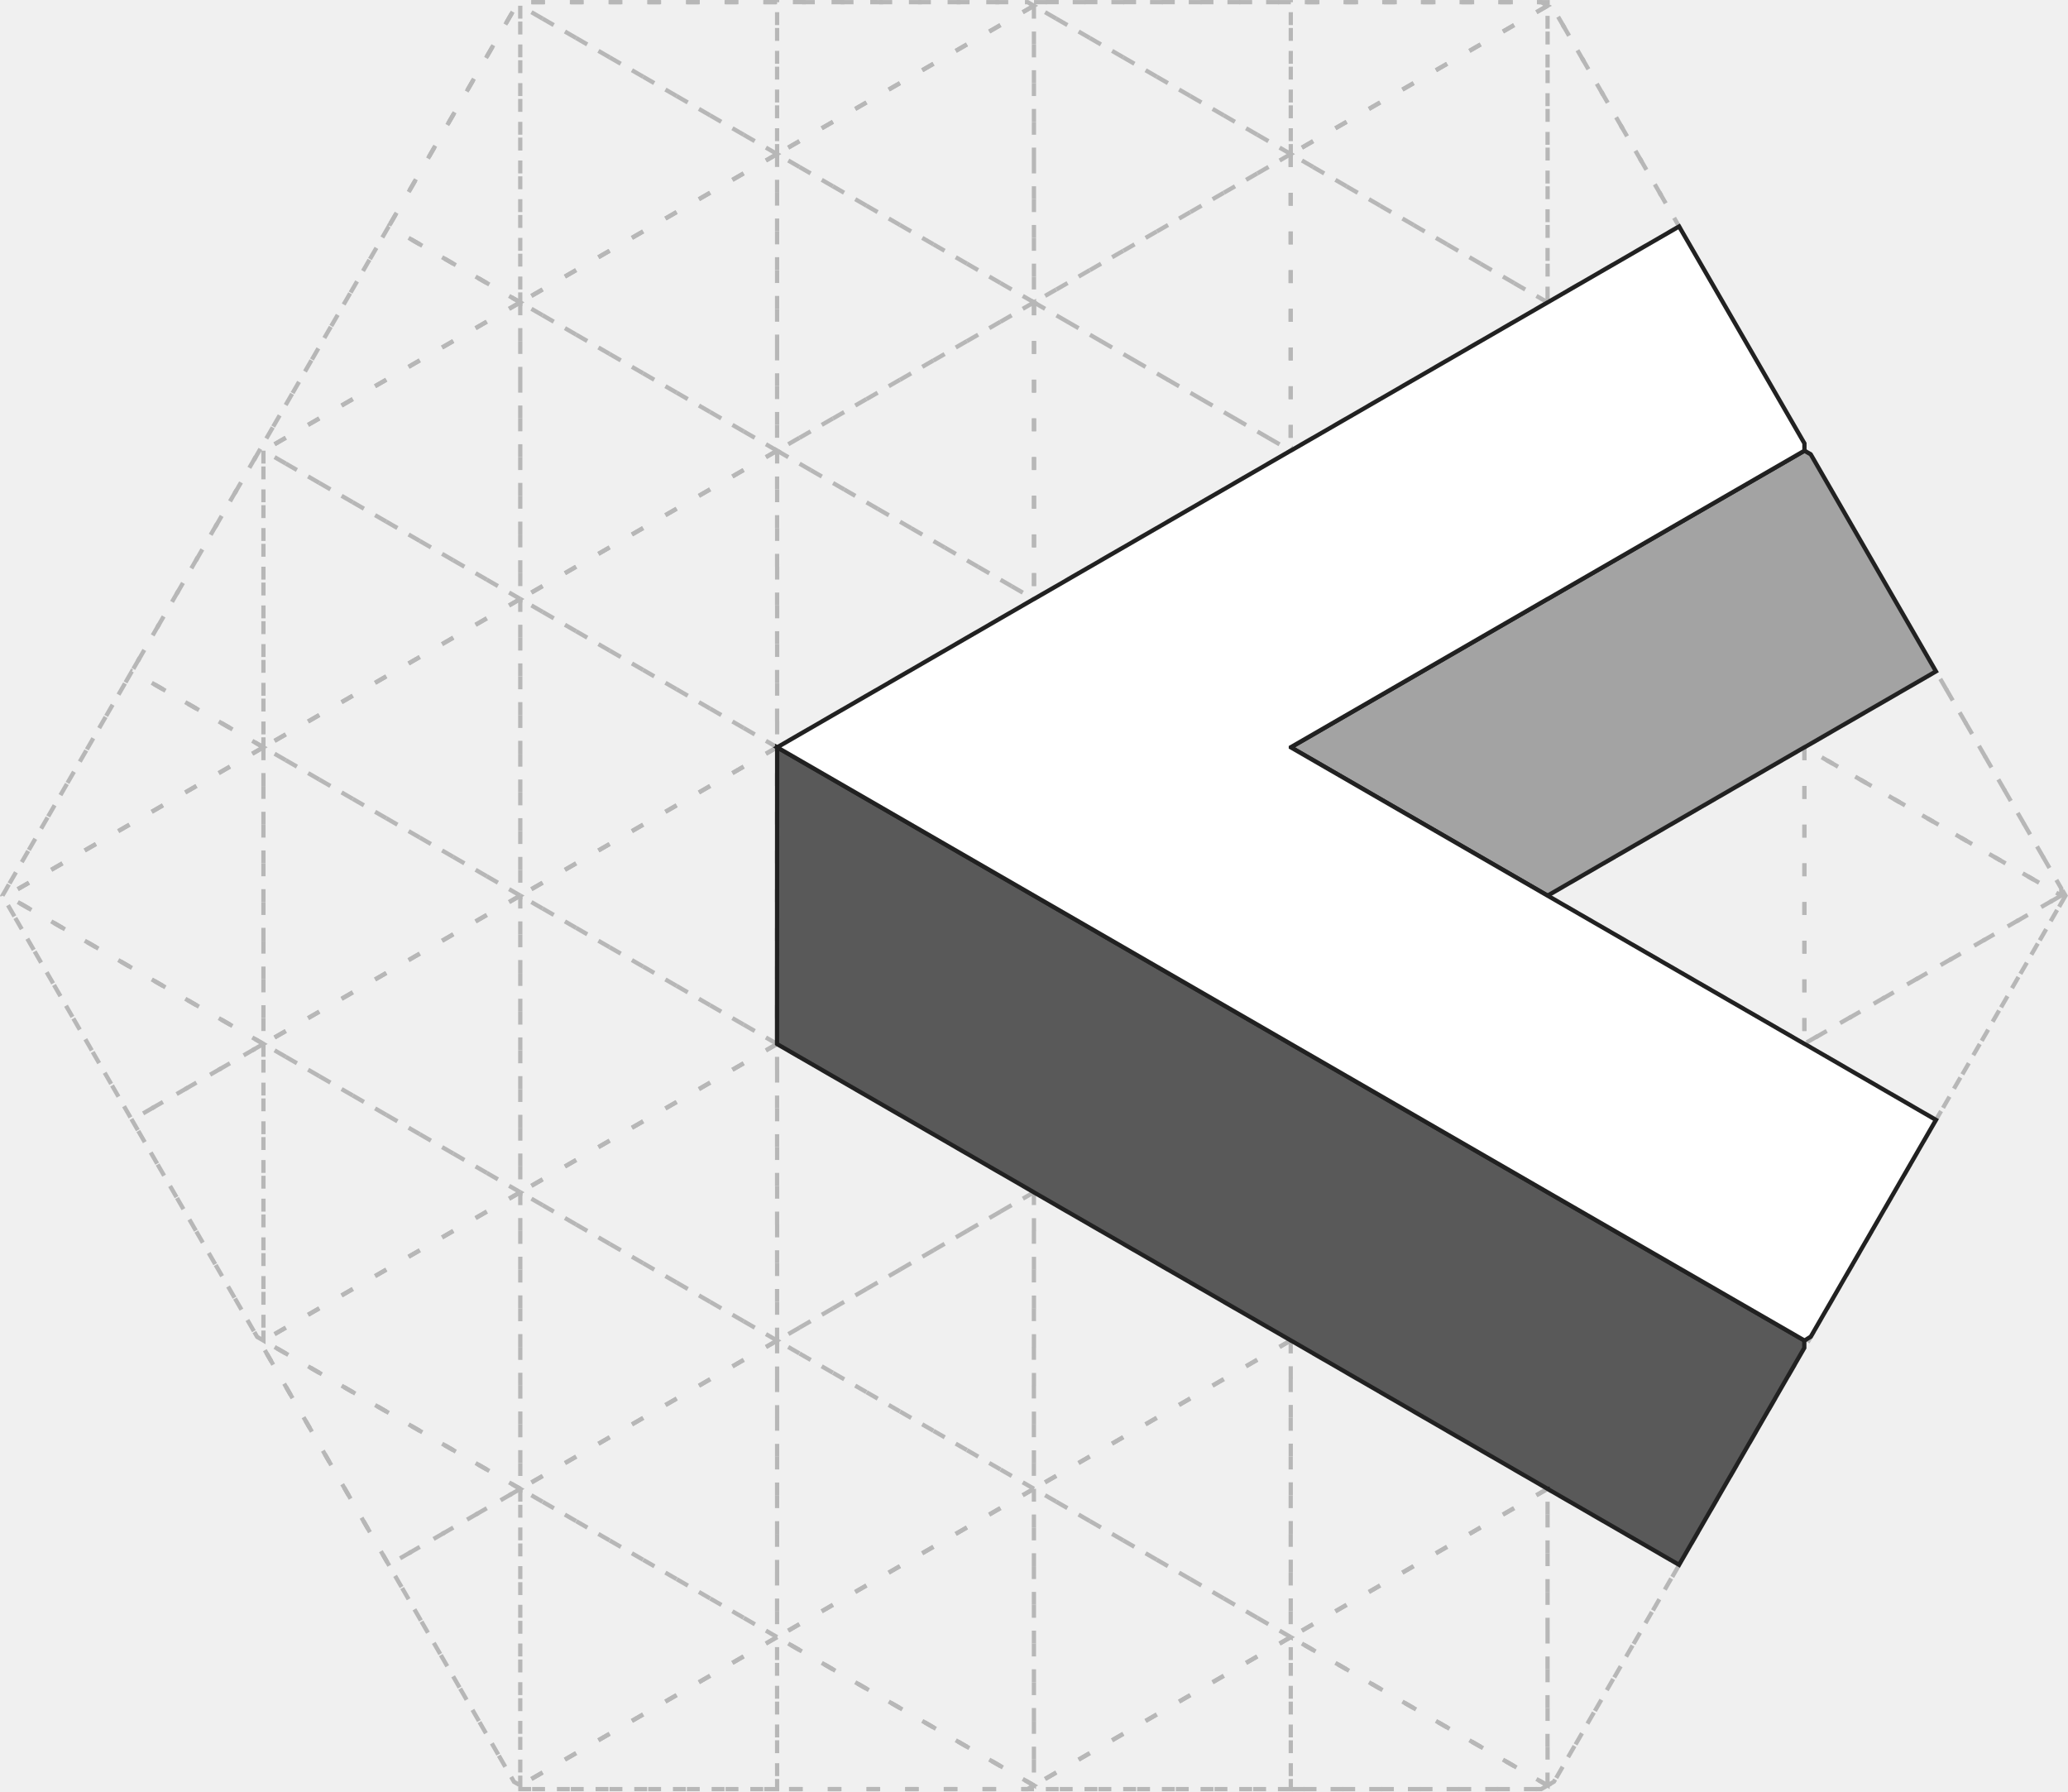
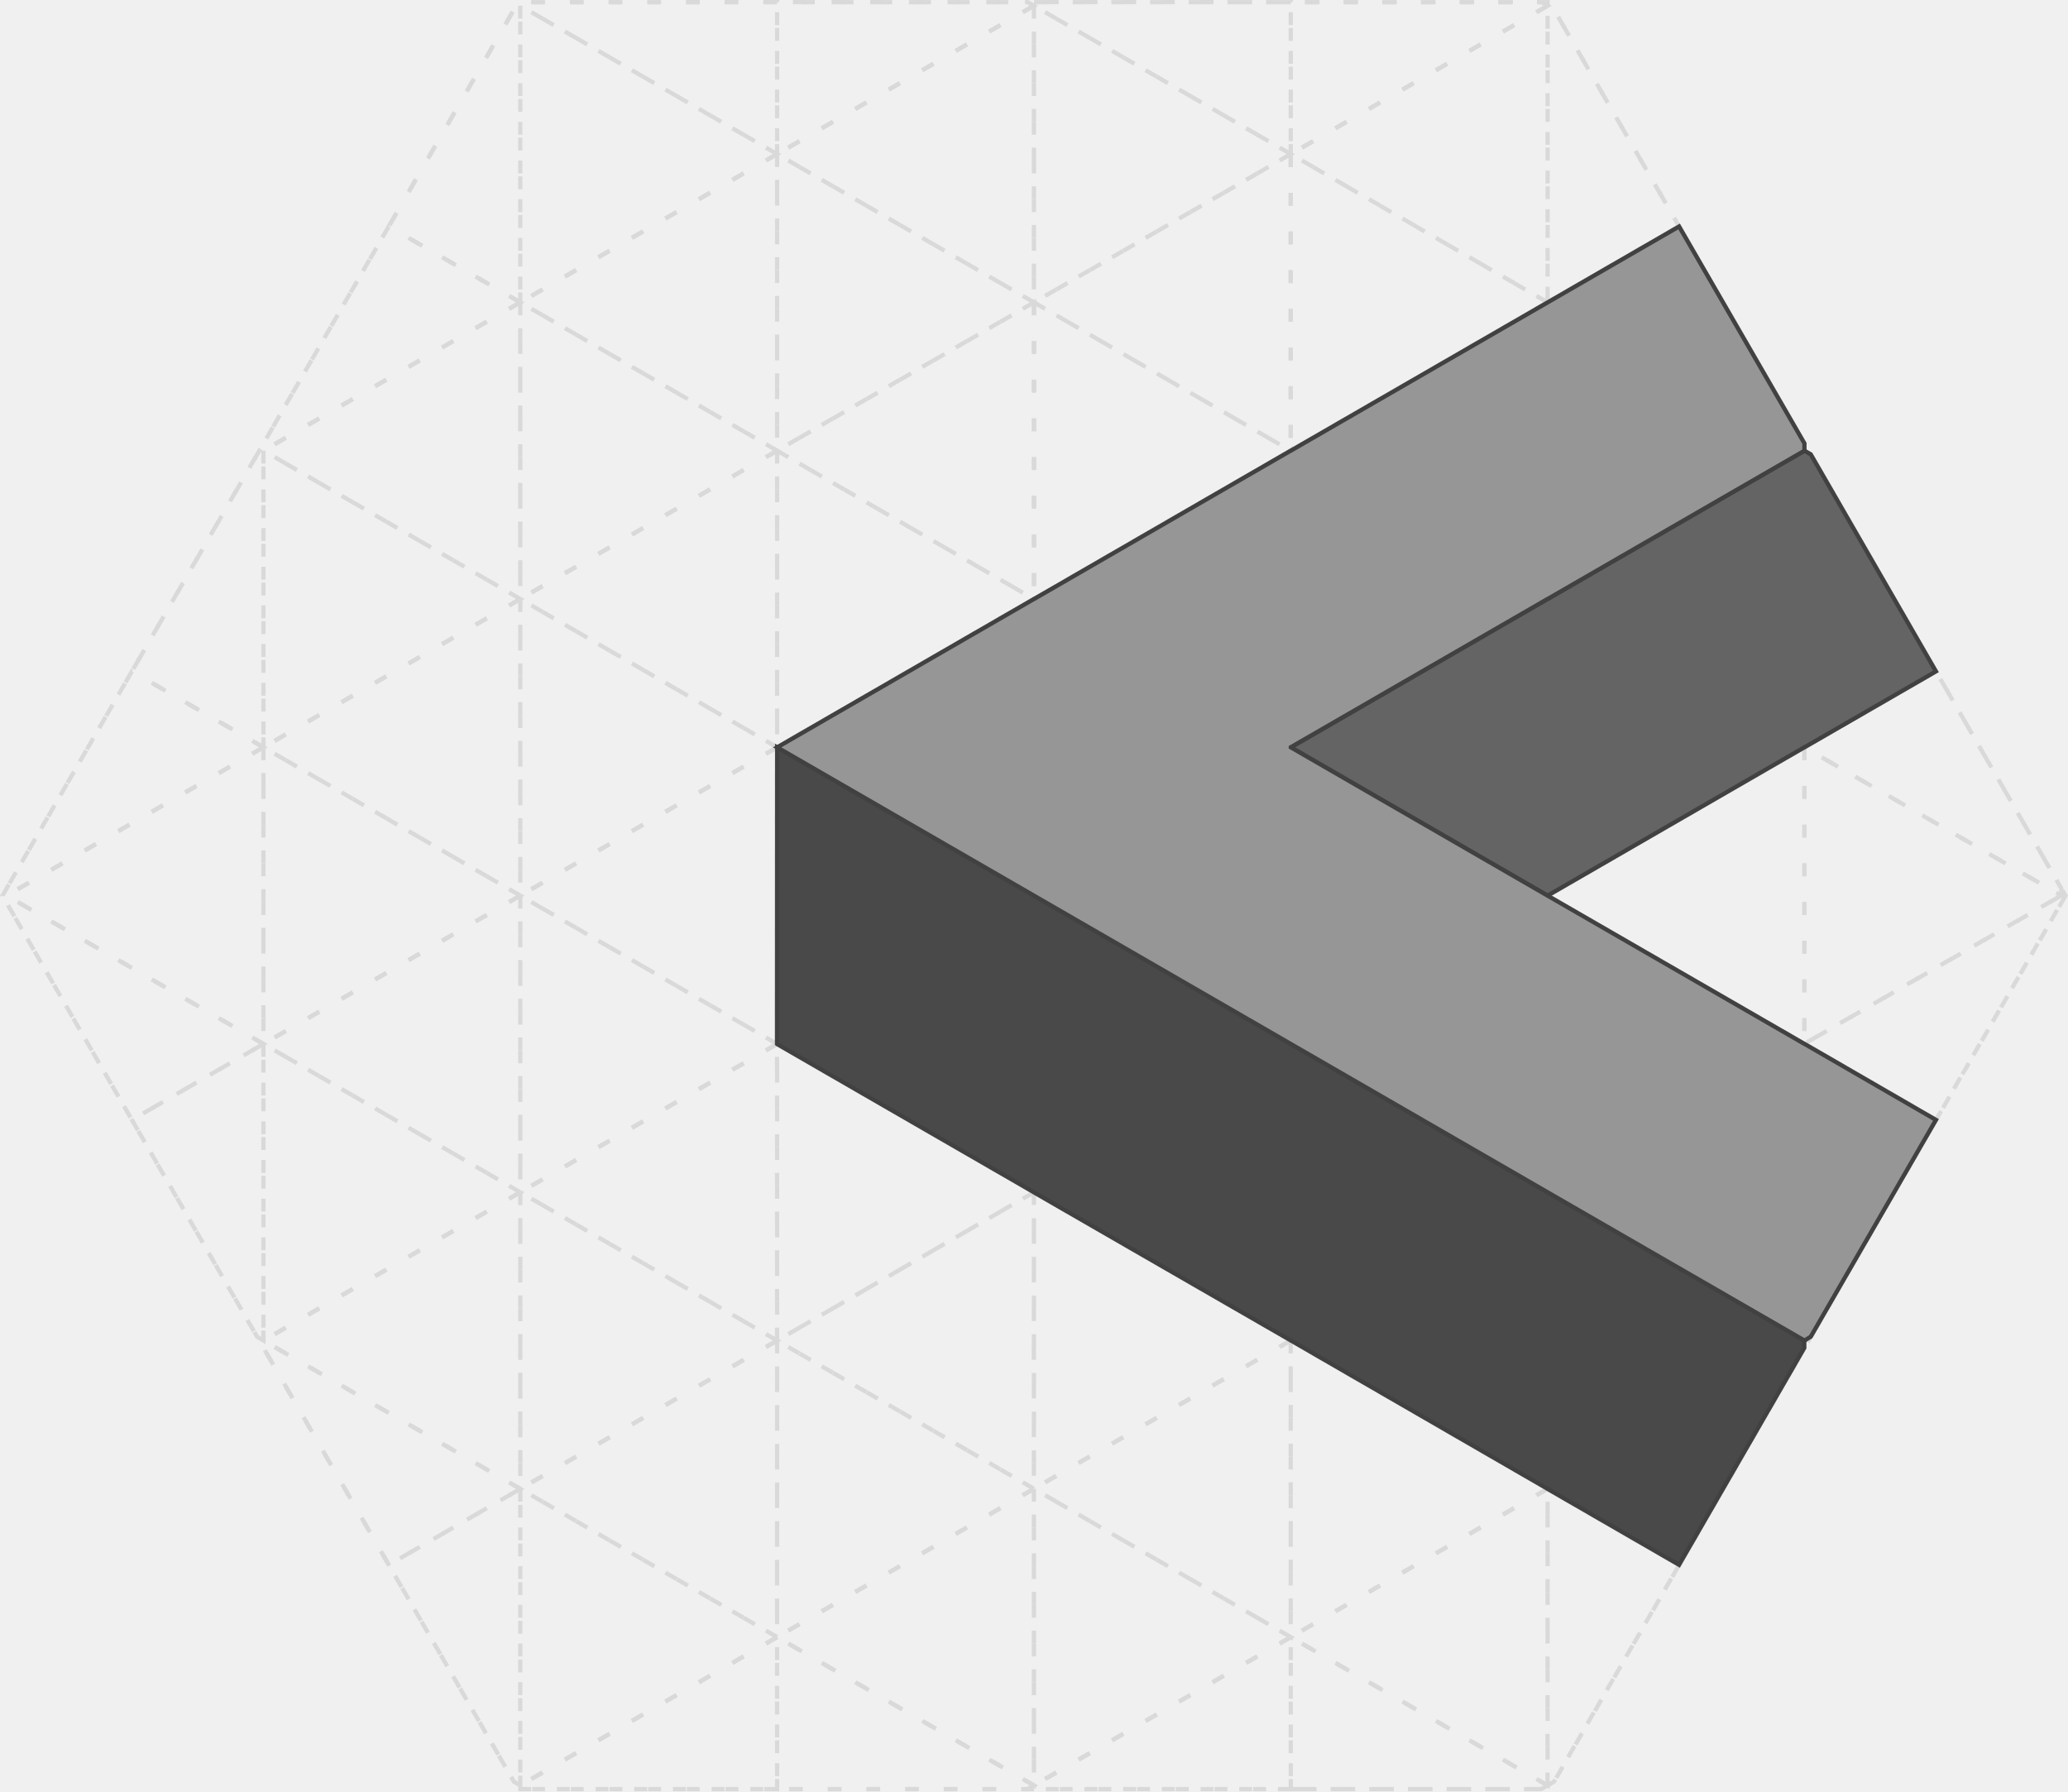
<svg xmlns="http://www.w3.org/2000/svg" id="Layer_2" data-name="Layer 2" viewBox="0 0 160.382 138.897">
  <defs>
    <style>
      .cls-1 {
-         fill: #595959;
+         fill: #494949;
+       }
+ 
+       .cls-1, .cls-2, .cls-3 {
+         stroke: #414141;
+         stroke-width: .33px;
      }

      .cls-1, .cls-2, .cls-3, .cls-4 {
        stroke-miterlimit: 10;
      }

-       .cls-1, .cls-3, .cls-4 {
-         stroke: #212121;
-         stroke-width: .33px;
-       }
- 
      .cls-2 {
-         fill: none;
-         stroke: #b7b7b7;
-         stroke-dasharray: 0 0 1 2;
-         stroke-width: .33px;
+         fill: #969696;
      }

      .cls-3 {
-         fill: #a3a3a3;
+         fill: #646464;
      }

      .cls-4 {
-         fill: #fff;
+         fill: none;
+         stroke: #d9d9d9;
+         stroke-dasharray: 0 0 1 2;
+         stroke-width: .33px;
      }
    </style>
  </defs>
  <g id="Layer_1-2" data-name="Layer 1">
    <g id="hex">
-       <polygon class="cls-2" points="100.111 57.95 100.111 57.94 120.011 46.45 100.111 57.95" />
-       <polygon class="cls-2" points="140.431 35.23 139.941 34.95 139.941 34.38 140.431 35.23" />
-       <polygon class="cls-2" points="160.191 69.45 120.191 138.73 40.191 138.73 39.871 138.18 39.861 138.17 30.151 121.34 20.431 104.51 19.941 103.66 10.231 86.84 .511 70.01 .511 70 .191 69.45 .511 68.9 .511 68.89 10.231 52.06 19.961 35.21 20.431 34.39 30.151 17.56 39.871 .72 40.191 .17 120.191 .17 120.511 .73 130.221 17.56 120.021 23.45 100.101 34.95 100.091 34.95 80.191 46.45 80.181 46.45 60.271 57.95 120.021 92.45 139.931 103.94 139.941 103.95 140.431 103.65 150.141 86.84 139.941 80.94 139.931 80.94 120.021 69.45 139.931 57.95 139.941 57.95 150.141 52.06 159.861 68.89 160.191 69.45" />
-       <polygon class="cls-2" points="60.27 103.95 40.351 115.45 40.35 92.449 60.27 103.95" />
-       <polygon class="cls-2" points="60.267 11.945 40.347 .444 40.824 .169 60.268 .166 60.267 11.945" />
-       <polygon class="cls-2" points="80.185 .445 60.267 11.945 60.268 .166 79.703 .169 80.185 .445" />
-       <polygon class="cls-2" points="60.269 138.729 40.848 138.73 40.347 138.442 60.265 126.942 60.269 138.729" />
-       <polygon class="cls-2" points="80.185 138.444 79.691 138.729 60.269 138.729 60.265 126.942 80.185 138.444" />
-       <polygon class="cls-2" points="40.348 23.445 20.43 34.945 20.432 34.389 30.147 17.556 40.348 23.445" />
-       <polygon class="cls-2" points="40.348 23.445 30.147 17.556 39.871 .719 40.347 .444 40.348 23.445" />
-       <polygon class="cls-2" points="60.267 11.945 40.348 23.445 40.347 .444 60.267 11.945" />
-       <polygon class="cls-2" points="60.267 34.946 40.348 23.445 60.267 11.945 60.267 34.946" />
-       <polygon class="cls-2" points="60.267 34.946 40.349 46.446 40.348 23.445 60.267 34.946" />
-       <polygon class="cls-2" points="40.349 46.446 20.43 34.945 40.348 23.445 40.349 46.446" />
-       <polygon class="cls-2" points="60.268 57.947 40.349 46.446 60.267 34.946 60.268 57.947" />
-       <polygon class="cls-2" points="60.265 80.948 40.347 69.448 60.266 57.947 60.265 80.948" />
-       <polygon class="cls-2" points="60.268 57.947 40.35 69.447 40.349 46.446 60.268 57.947" />
-       <polygon class="cls-2" points="60.27 103.95 40.35 92.449 60.269 80.949 60.27 103.95" />
-       <polygon class="cls-2" points="60.269 80.949 40.35 92.449 40.35 69.447 60.269 80.949" />
-       <polygon class="cls-2" points="40.347 138.442 39.864 138.167 30.149 121.34 40.351 115.45 40.347 138.442" />
-       <polygon class="cls-2" points="40.351 115.45 30.149 121.34 20.434 104.513 20.432 103.949 40.351 115.45" />
-       <polygon class="cls-2" points="60.265 126.942 40.347 138.442 40.351 115.45 60.265 126.942" />
-       <polygon class="cls-2" points="40.351 115.45 20.432 103.949 40.35 92.449 40.351 115.45" />
-       <polygon class="cls-2" points="60.265 126.942 40.351 115.45 60.27 103.95 60.265 126.942" />
-       <polygon class="cls-2" points="20.43 57.946 .512 69.446 .514 68.89 10.229 52.058 20.43 57.946" />
-       <polygon class="cls-2" points="20.43 57.946 10.229 52.058 19.945 35.225 20.43 34.945 20.43 57.946" />
-       <polygon class="cls-2" points="40.349 46.446 20.43 57.946 20.43 34.945 40.349 46.446" />
-       <polygon class="cls-2" points="40.35 69.447 20.43 57.946 40.349 46.446 40.35 69.447" />
-       <polygon class="cls-2" points="20.432 103.949 19.944 103.664 10.229 86.837 20.431 80.947 20.432 103.949" />
-       <polygon class="cls-2" points="20.431 80.947 10.229 86.837 .514 70.01 .512 69.446 20.431 80.947" />
-       <polygon class="cls-2" points="20.431 80.947 .512 69.446 20.43 57.946 20.431 80.947" />
-       <polygon class="cls-2" points="40.35 69.447 20.431 80.947 20.43 57.946 40.35 69.447" />
-       <polygon class="cls-2" points="40.35 92.449 20.431 80.947 40.35 69.447 40.35 92.449" />
-       <polygon class="cls-2" points="40.35 92.449 20.432 103.949 20.431 80.947 40.35 92.449" />
-       <polygon class="cls-2" points="150.143 86.836 139.933 80.941 139.938 80.932 159.852 69.44 159.855 69.453 159.853 70.018 150.143 86.836" />
-       <polygon class="cls-2" points="120.021 115.448 120.013 115.443 120.018 115.435 120.021 115.448" />
-       <polygon class="cls-2" points="159.858 69.442 139.94 80.942 139.944 57.95 159.858 69.442" />
-       <polygon class="cls-2" points="159.861 68.89 159.861 69.44 159.851 69.44 139.941 57.95 150.141 52.06 159.861 68.89" />
-       <polygon class="cls-2" points="130.221 17.56 120.021 23.45 120.021 .45 120.511 .73 130.221 17.56" />
-       <polygon class="cls-2" points="120.025 138.441 120.017 138.436 120.021 115.448 130.223 121.338 120.513 138.156 120.025 138.441" />
-       <polygon class="cls-2" points="139.941 57.95 139.941 80.94 139.931 80.94 120.021 69.45 139.931 57.95 139.941 57.95" />
-       <polygon class="cls-2" points="100.105 11.946 80.185 .445 80.67 .165 100.106 .168 100.105 11.946" />
-       <polygon class="cls-2" points="120.023 .446 100.105 11.946 100.106 .168 119.541 .17 120.023 .446" />
-       <polygon class="cls-2" points="120.024 23.447 100.105 11.946 120.023 .446 120.024 23.447" />
-       <polygon class="cls-2" points="120.021 23.45 100.101 34.95 100.101 11.95 120.021 23.45" />
-       <polygon class="cls-2" points="120.011 46.45 100.111 57.95 100.111 57.94 120.011 46.45" />
-       <polygon class="cls-2" points="120.011 46.45 100.111 57.95 100.111 57.94 120.011 46.45" />
-       <polygon class="cls-2" points="120.022 138.445 119.529 138.73 100.107 138.731 100.103 126.944 120.022 138.445" />
-       <polygon class="cls-2" points="100.107 138.731 80.686 138.732 80.185 138.444 100.103 126.944 100.107 138.731" />
-       <polygon class="cls-2" points="120.022 138.445 100.103 126.944 120.022 115.444 120.022 138.445" />
-       <polygon class="cls-2" points="120.019 115.443 100.1 126.943 100.1 103.941 120.019 115.443" />
-       <polygon class="cls-2" points="100.101 11.95 100.101 34.95 100.091 34.95 80.191 23.45 100.101 11.95" />
-       <polygon class="cls-2" points="100.105 11.946 80.186 23.446 80.185 .445 100.105 11.946" />
-       <polygon class="cls-2" points="80.186 23.446 60.267 11.945 80.185 .445 80.186 23.446" />
-       <polygon class="cls-2" points="80.186 23.446 60.267 34.946 60.267 11.945 80.186 23.446" />
-       <polygon class="cls-2" points="80.181 46.45 60.271 57.95 60.271 34.95 80.181 46.45" />
-       <polygon class="cls-2" points="80.191 23.45 80.191 46.45 80.181 46.45 60.271 34.95 80.191 23.45" />
-       <polygon class="cls-2" points="100.091 34.95 80.191 46.45 80.191 23.45 100.091 34.95" />
-       <polygon class="cls-2" points="80.191 46.44 100.091 34.95 80.191 46.45 80.191 46.44" />
-       <polygon class="cls-2" points="100.101 34.94 100.101 34.95 100.091 34.95 100.101 34.94" />
-       <polygon class="cls-2" points="80.184 115.442 60.265 126.942 60.27 103.95 80.184 115.442" />
-       <polygon class="cls-2" points="80.185 138.444 60.265 126.942 80.184 115.442 80.185 138.444" />
-       <polygon class="cls-2" points="100.103 126.944 80.185 138.444 80.184 115.442 100.103 126.944" />
-       <polygon class="cls-2" points="100.103 126.944 80.184 115.442 100.102 103.942 100.103 126.944" />
-       <polygon class="cls-2" points="100.1 103.941 80.181 115.441 80.185 92.449 100.1 103.941" />
-       <polygon class="cls-2" points="80.184 115.442 60.27 103.95 80.188 92.45 80.184 115.442" />
-       <polygon class="cls-2" points="60.265 103.949 60.265 80.948 80.184 92.448 60.265 103.949" />
-       <polygon class="cls-2" points="139.941 103.95 139.931 103.96 139.931 103.94 139.941 103.95" />
-       <polygon class="cls-2" points="120.021 115.448 120.013 115.443 120.018 115.435 120.021 115.448" />
-       <polygon class="cls-2" points="100.094 103.943 100.09 103.93 100.108 103.94 100.094 103.943" />
+       <polygon class="cls-4" points="100.111 57.95 100.111 57.94 120.011 46.45 100.111 57.95" />
+       <polygon class="cls-4" points="140.431 35.23 139.941 34.95 139.941 34.38 140.431 35.23" />
+       <polygon class="cls-4" points="160.191 69.45 120.191 138.73 40.191 138.73 39.871 138.18 39.861 138.17 30.151 121.34 20.431 104.51 19.941 103.66 10.231 86.84 .511 70.01 .511 70 .191 69.45 .511 68.9 .511 68.89 10.231 52.06 19.961 35.21 20.431 34.39 30.151 17.56 39.871 .72 40.191 .17 120.191 .17 120.511 .73 130.221 17.56 120.021 23.45 100.101 34.95 100.091 34.95 80.191 46.45 80.181 46.45 60.271 57.95 120.021 92.45 139.931 103.94 139.941 103.95 140.431 103.65 150.141 86.84 139.941 80.94 139.931 80.94 120.021 69.45 139.931 57.95 139.941 57.95 150.141 52.06 159.861 68.89 160.191 69.45" />
+       <polygon class="cls-4" points="60.27 103.95 40.351 115.45 40.35 92.449 60.27 103.95" />
+       <polygon class="cls-4" points="60.267 11.945 40.347 .444 40.824 .169 60.268 .166 60.267 11.945" />
+       <polygon class="cls-4" points="80.185 .445 60.267 11.945 60.268 .166 79.703 .169 80.185 .445" />
+       <polygon class="cls-4" points="60.269 138.729 40.848 138.73 40.347 138.442 60.265 126.942 60.269 138.729" />
+       <polygon class="cls-4" points="80.185 138.444 79.691 138.729 60.269 138.729 60.265 126.942 80.185 138.444" />
+       <polygon class="cls-4" points="40.348 23.445 20.43 34.945 20.432 34.389 30.147 17.556 40.348 23.445" />
+       <polygon class="cls-4" points="40.348 23.445 30.147 17.556 39.871 .719 40.347 .444 40.348 23.445" />
+       <polygon class="cls-4" points="60.267 11.945 40.348 23.445 40.347 .444 60.267 11.945" />
+       <polygon class="cls-4" points="60.267 34.946 40.348 23.445 60.267 11.945 60.267 34.946" />
+       <polygon class="cls-4" points="60.267 34.946 40.349 46.446 40.348 23.445 60.267 34.946" />
+       <polygon class="cls-4" points="40.349 46.446 20.43 34.945 40.348 23.445 40.349 46.446" />
+       <polygon class="cls-4" points="60.268 57.947 40.349 46.446 60.267 34.946 60.268 57.947" />
+       <polygon class="cls-4" points="60.265 80.948 40.347 69.448 60.266 57.947 60.265 80.948" />
+       <polygon class="cls-4" points="60.268 57.947 40.35 69.447 40.349 46.446 60.268 57.947" />
+       <polygon class="cls-4" points="60.27 103.95 40.35 92.449 60.269 80.949 60.27 103.95" />
+       <polygon class="cls-4" points="60.269 80.949 40.35 92.449 40.35 69.447 60.269 80.949" />
+       <polygon class="cls-4" points="40.347 138.442 39.864 138.167 30.149 121.34 40.351 115.45 40.347 138.442" />
+       <polygon class="cls-4" points="40.351 115.45 30.149 121.34 20.434 104.513 20.432 103.949 40.351 115.45" />
+       <polygon class="cls-4" points="60.265 126.942 40.347 138.442 40.351 115.45 60.265 126.942" />
+       <polygon class="cls-4" points="40.351 115.45 20.432 103.949 40.35 92.449 40.351 115.45" />
+       <polygon class="cls-4" points="60.265 126.942 40.351 115.45 60.27 103.95 60.265 126.942" />
+       <polygon class="cls-4" points="20.43 57.946 .512 69.446 .514 68.89 10.229 52.058 20.43 57.946" />
+       <polygon class="cls-4" points="20.43 57.946 10.229 52.058 19.945 35.225 20.43 34.945 20.43 57.946" />
+       <polygon class="cls-4" points="40.349 46.446 20.43 57.946 20.43 34.945 40.349 46.446" />
+       <polygon class="cls-4" points="40.35 69.447 20.43 57.946 40.349 46.446 40.35 69.447" />
+       <polygon class="cls-4" points="20.432 103.949 19.944 103.664 10.229 86.837 20.431 80.947 20.432 103.949" />
+       <polygon class="cls-4" points="20.431 80.947 10.229 86.837 .514 70.01 .512 69.446 20.431 80.947" />
+       <polygon class="cls-4" points="20.431 80.947 .512 69.446 20.43 57.946 20.431 80.947" />
+       <polygon class="cls-4" points="40.35 69.447 20.431 80.947 20.43 57.946 40.35 69.447" />
+       <polygon class="cls-4" points="40.35 92.449 20.431 80.947 40.35 69.447 40.35 92.449" />
+       <polygon class="cls-4" points="40.35 92.449 20.432 103.949 20.431 80.947 40.35 92.449" />
+       <polygon class="cls-4" points="150.143 86.836 139.933 80.941 139.938 80.932 159.852 69.44 159.855 69.453 159.853 70.018 150.143 86.836" />
+       <polygon class="cls-4" points="120.021 115.448 120.013 115.443 120.018 115.435 120.021 115.448" />
+       <polygon class="cls-4" points="159.858 69.442 139.94 80.942 139.944 57.95 159.858 69.442" />
+       <polygon class="cls-4" points="159.861 68.89 159.861 69.44 159.851 69.44 139.941 57.95 150.141 52.06 159.861 68.89" />
+       <polygon class="cls-4" points="130.221 17.56 120.021 23.45 120.021 .45 120.511 .73 130.221 17.56" />
+       <polygon class="cls-4" points="120.025 138.441 120.017 138.436 120.021 115.448 130.223 121.338 120.513 138.156 120.025 138.441" />
+       <polygon class="cls-4" points="139.941 57.95 139.941 80.94 139.931 80.94 120.021 69.45 139.931 57.95 139.941 57.95" />
+       <polygon class="cls-4" points="100.105 11.946 80.185 .445 80.67 .165 100.106 .168 100.105 11.946" />
+       <polygon class="cls-4" points="120.023 .446 100.105 11.946 100.106 .168 119.541 .17 120.023 .446" />
+       <polygon class="cls-4" points="120.024 23.447 100.105 11.946 120.023 .446 120.024 23.447" />
+       <polygon class="cls-4" points="120.021 23.45 100.101 34.95 100.101 11.95 120.021 23.45" />
+       <polygon class="cls-4" points="120.011 46.45 100.111 57.95 100.111 57.94 120.011 46.45" />
+       <polygon class="cls-4" points="120.011 46.45 100.111 57.95 100.111 57.94 120.011 46.45" />
+       <polygon class="cls-4" points="120.022 138.445 119.529 138.73 100.107 138.731 100.103 126.944 120.022 138.445" />
+       <polygon class="cls-4" points="100.107 138.731 80.686 138.732 80.185 138.444 100.103 126.944 100.107 138.731" />
+       <polygon class="cls-4" points="120.022 138.445 100.103 126.944 120.022 115.444 120.022 138.445" />
+       <polygon class="cls-4" points="120.019 115.443 100.1 126.943 100.1 103.941 120.019 115.443" />
+       <polygon class="cls-4" points="100.101 11.95 100.101 34.95 100.091 34.95 80.191 23.45 100.101 11.95" />
+       <polygon class="cls-4" points="100.105 11.946 80.186 23.446 80.185 .445 100.105 11.946" />
+       <polygon class="cls-4" points="80.186 23.446 60.267 11.945 80.185 .445 80.186 23.446" />
+       <polygon class="cls-4" points="80.186 23.446 60.267 34.946 60.267 11.945 80.186 23.446" />
+       <polygon class="cls-4" points="80.181 46.45 60.271 57.95 60.271 34.95 80.181 46.45" />
+       <polygon class="cls-4" points="80.191 23.45 80.191 46.45 80.181 46.45 60.271 34.95 80.191 23.45" />
+       <polygon class="cls-4" points="100.091 34.95 80.191 46.45 80.191 23.45 100.091 34.95" />
+       <polygon class="cls-4" points="80.191 46.44 100.091 34.95 80.191 46.45 80.191 46.44" />
+       <polygon class="cls-4" points="100.101 34.94 100.101 34.95 100.091 34.95 100.101 34.94" />
+       <polygon class="cls-4" points="80.184 115.442 60.265 126.942 60.27 103.95 80.184 115.442" />
+       <polygon class="cls-4" points="80.185 138.444 60.265 126.942 80.184 115.442 80.185 138.444" />
+       <polygon class="cls-4" points="100.103 126.944 80.185 138.444 80.184 115.442 100.103 126.944" />
+       <polygon class="cls-4" points="100.103 126.944 80.184 115.442 100.102 103.942 100.103 126.944" />
+       <polygon class="cls-4" points="100.1 103.941 80.181 115.441 80.185 92.449 100.1 103.941" />
+       <polygon class="cls-4" points="80.184 115.442 60.27 103.95 80.188 92.45 80.184 115.442" />
+       <polygon class="cls-4" points="60.265 103.949 60.265 80.948 80.184 92.448 60.265 103.949" />
+       <polygon class="cls-4" points="139.941 103.95 139.931 103.96 139.931 103.94 139.941 103.95" />
+       <polygon class="cls-4" points="120.021 115.448 120.013 115.443 120.018 115.435 120.021 115.448" />
+       <polygon class="cls-4" points="100.094 103.943 100.09 103.93 100.108 103.94 100.094 103.943" />
      <polygon class="cls-3" points="150.141 52.06 139.941 57.95 139.931 57.95 120.021 69.45 100.111 57.95 120.011 46.45 120.021 46.45 139.941 34.95 140.431 35.23 150.141 52.06" />
      <polygon class="cls-1" points="139.931 103.94 139.931 104.52 130.221 121.34 120.021 115.45 120.021 115.44 120.011 115.44 100.111 103.94 100.101 103.94 100.091 103.93 80.191 92.46 80.181 92.45 60.271 80.96 60.261 80.95 60.261 80.94 60.271 57.95 120.021 92.45 139.931 103.94" />
-       <polygon class="cls-4" points="150.141 86.84 140.431 103.65 139.941 103.95 139.931 103.94 120.021 92.45 60.271 57.95 80.181 46.45 80.191 46.45 100.091 34.95 100.101 34.95 120.021 23.45 130.221 17.56 139.941 34.38 139.941 34.95 120.021 46.45 120.011 46.45 100.111 57.94 100.111 57.95 120.021 69.45 139.931 80.94 139.941 80.94 150.141 86.84" />
+       <polygon class="cls-2" points="150.141 86.84 140.431 103.65 139.941 103.95 139.931 103.94 120.021 92.45 60.271 57.95 80.181 46.45 80.191 46.45 100.091 34.95 100.101 34.95 120.021 23.45 130.221 17.56 139.941 34.38 139.941 34.95 120.021 46.45 120.011 46.45 100.111 57.94 100.111 57.95 120.021 69.45 139.931 80.94 139.941 80.94 150.141 86.84" />
    </g>
  </g>
</svg>
